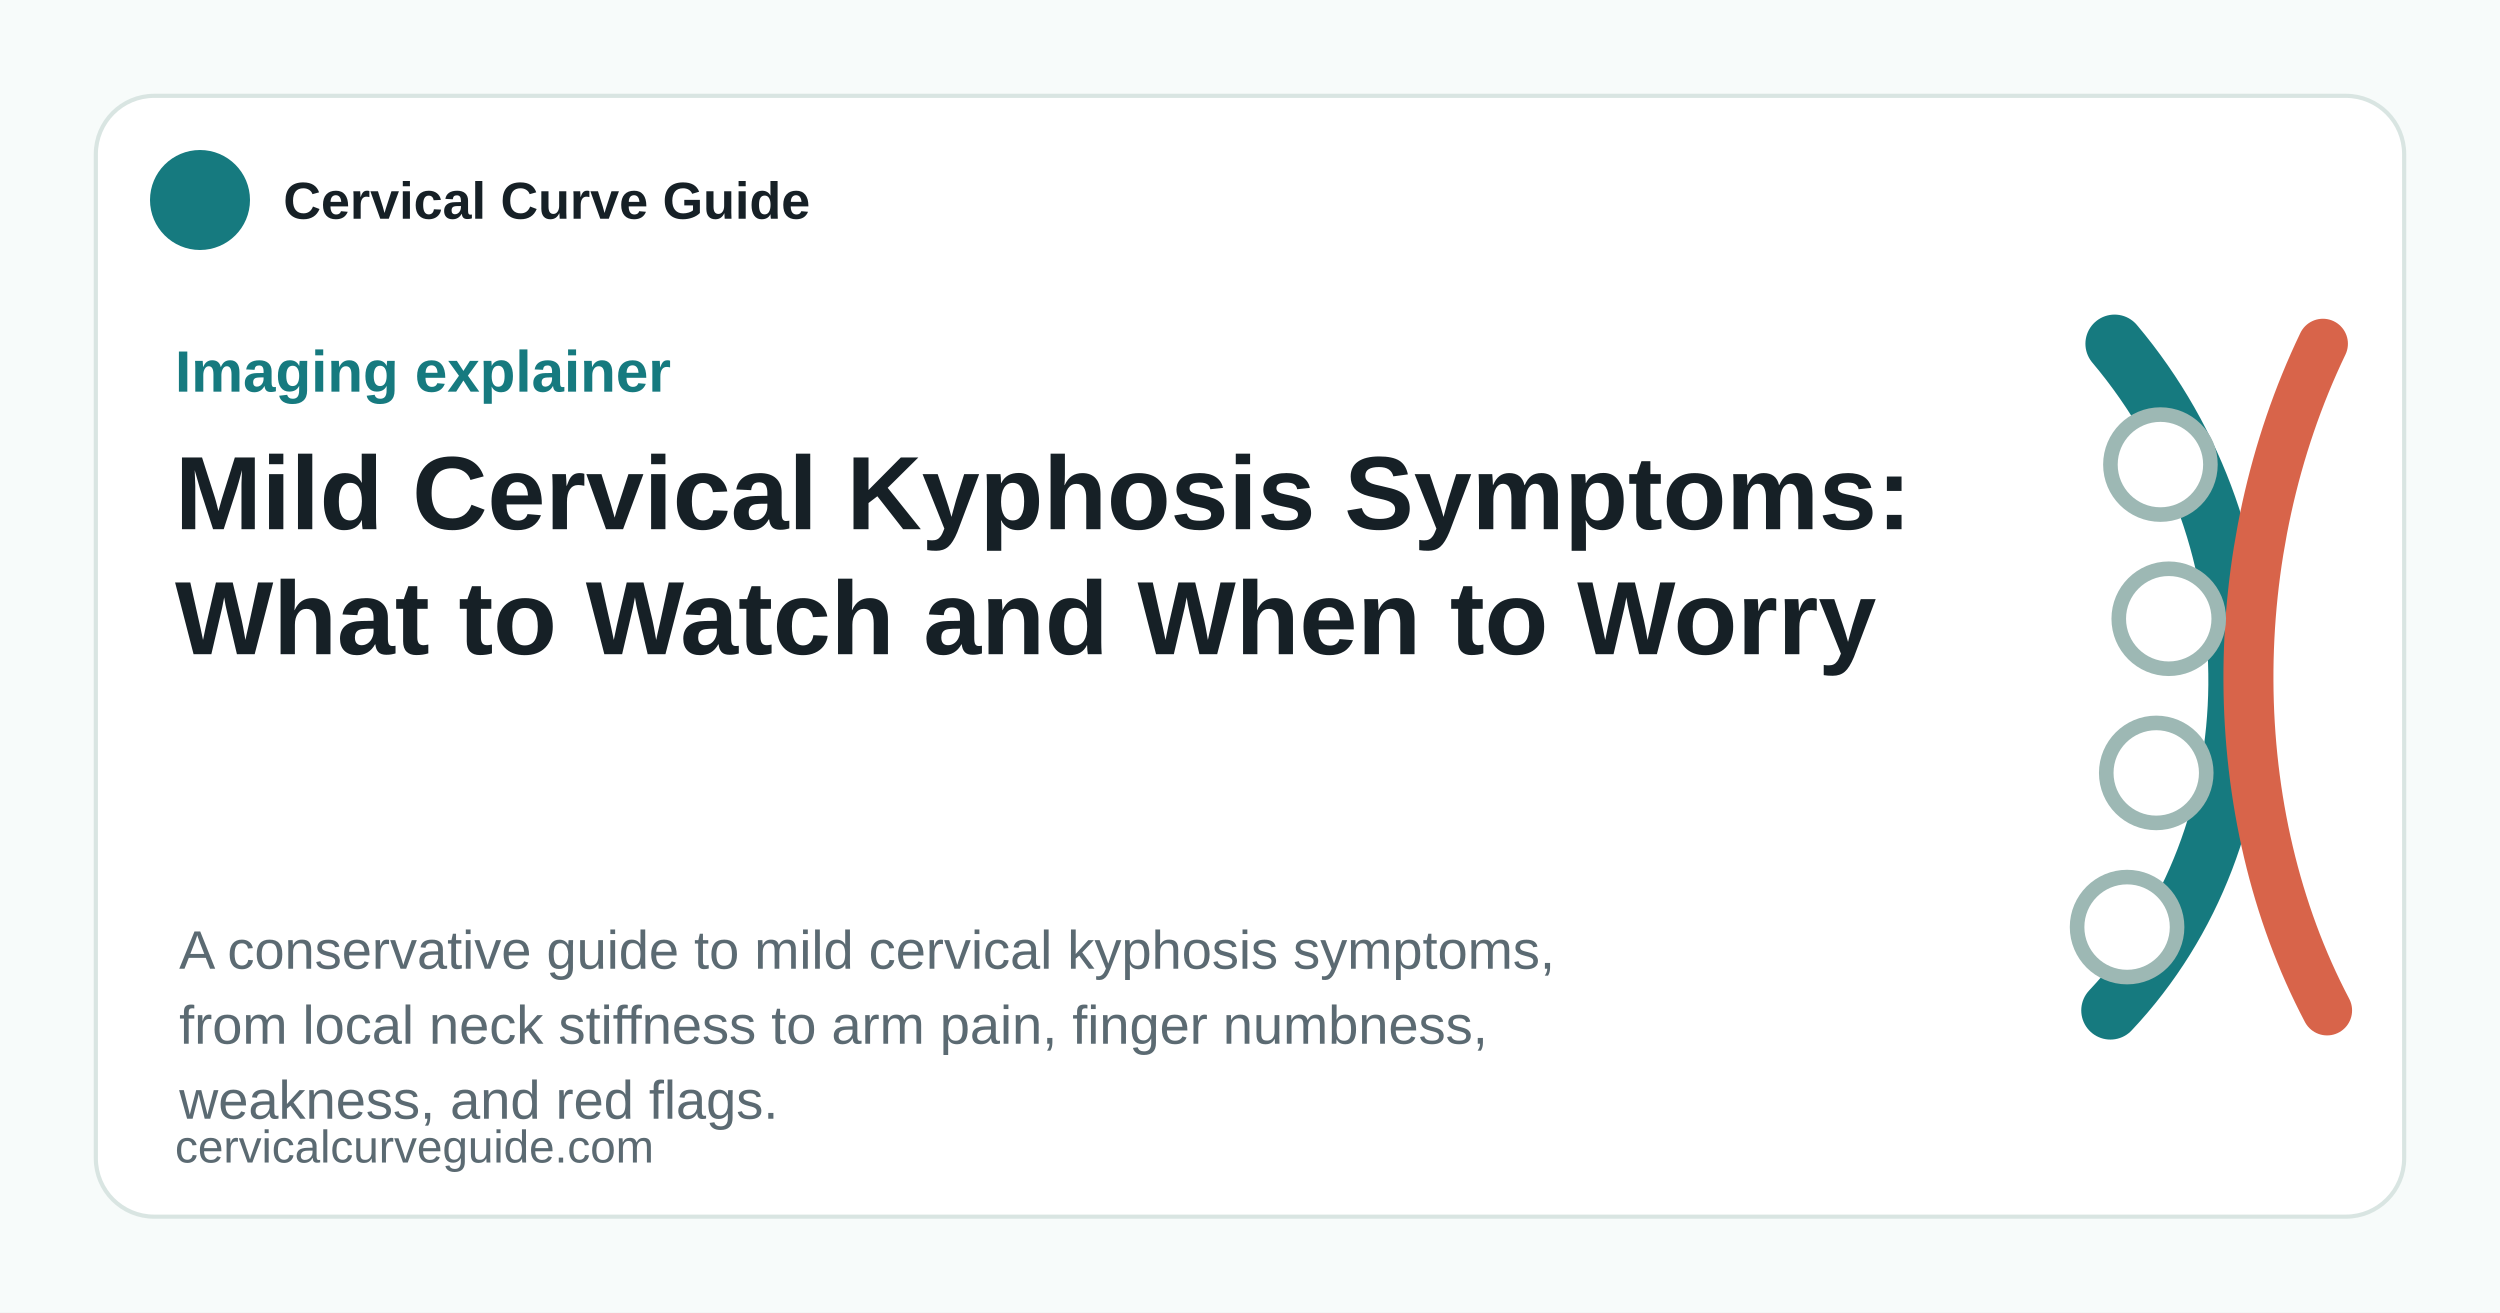
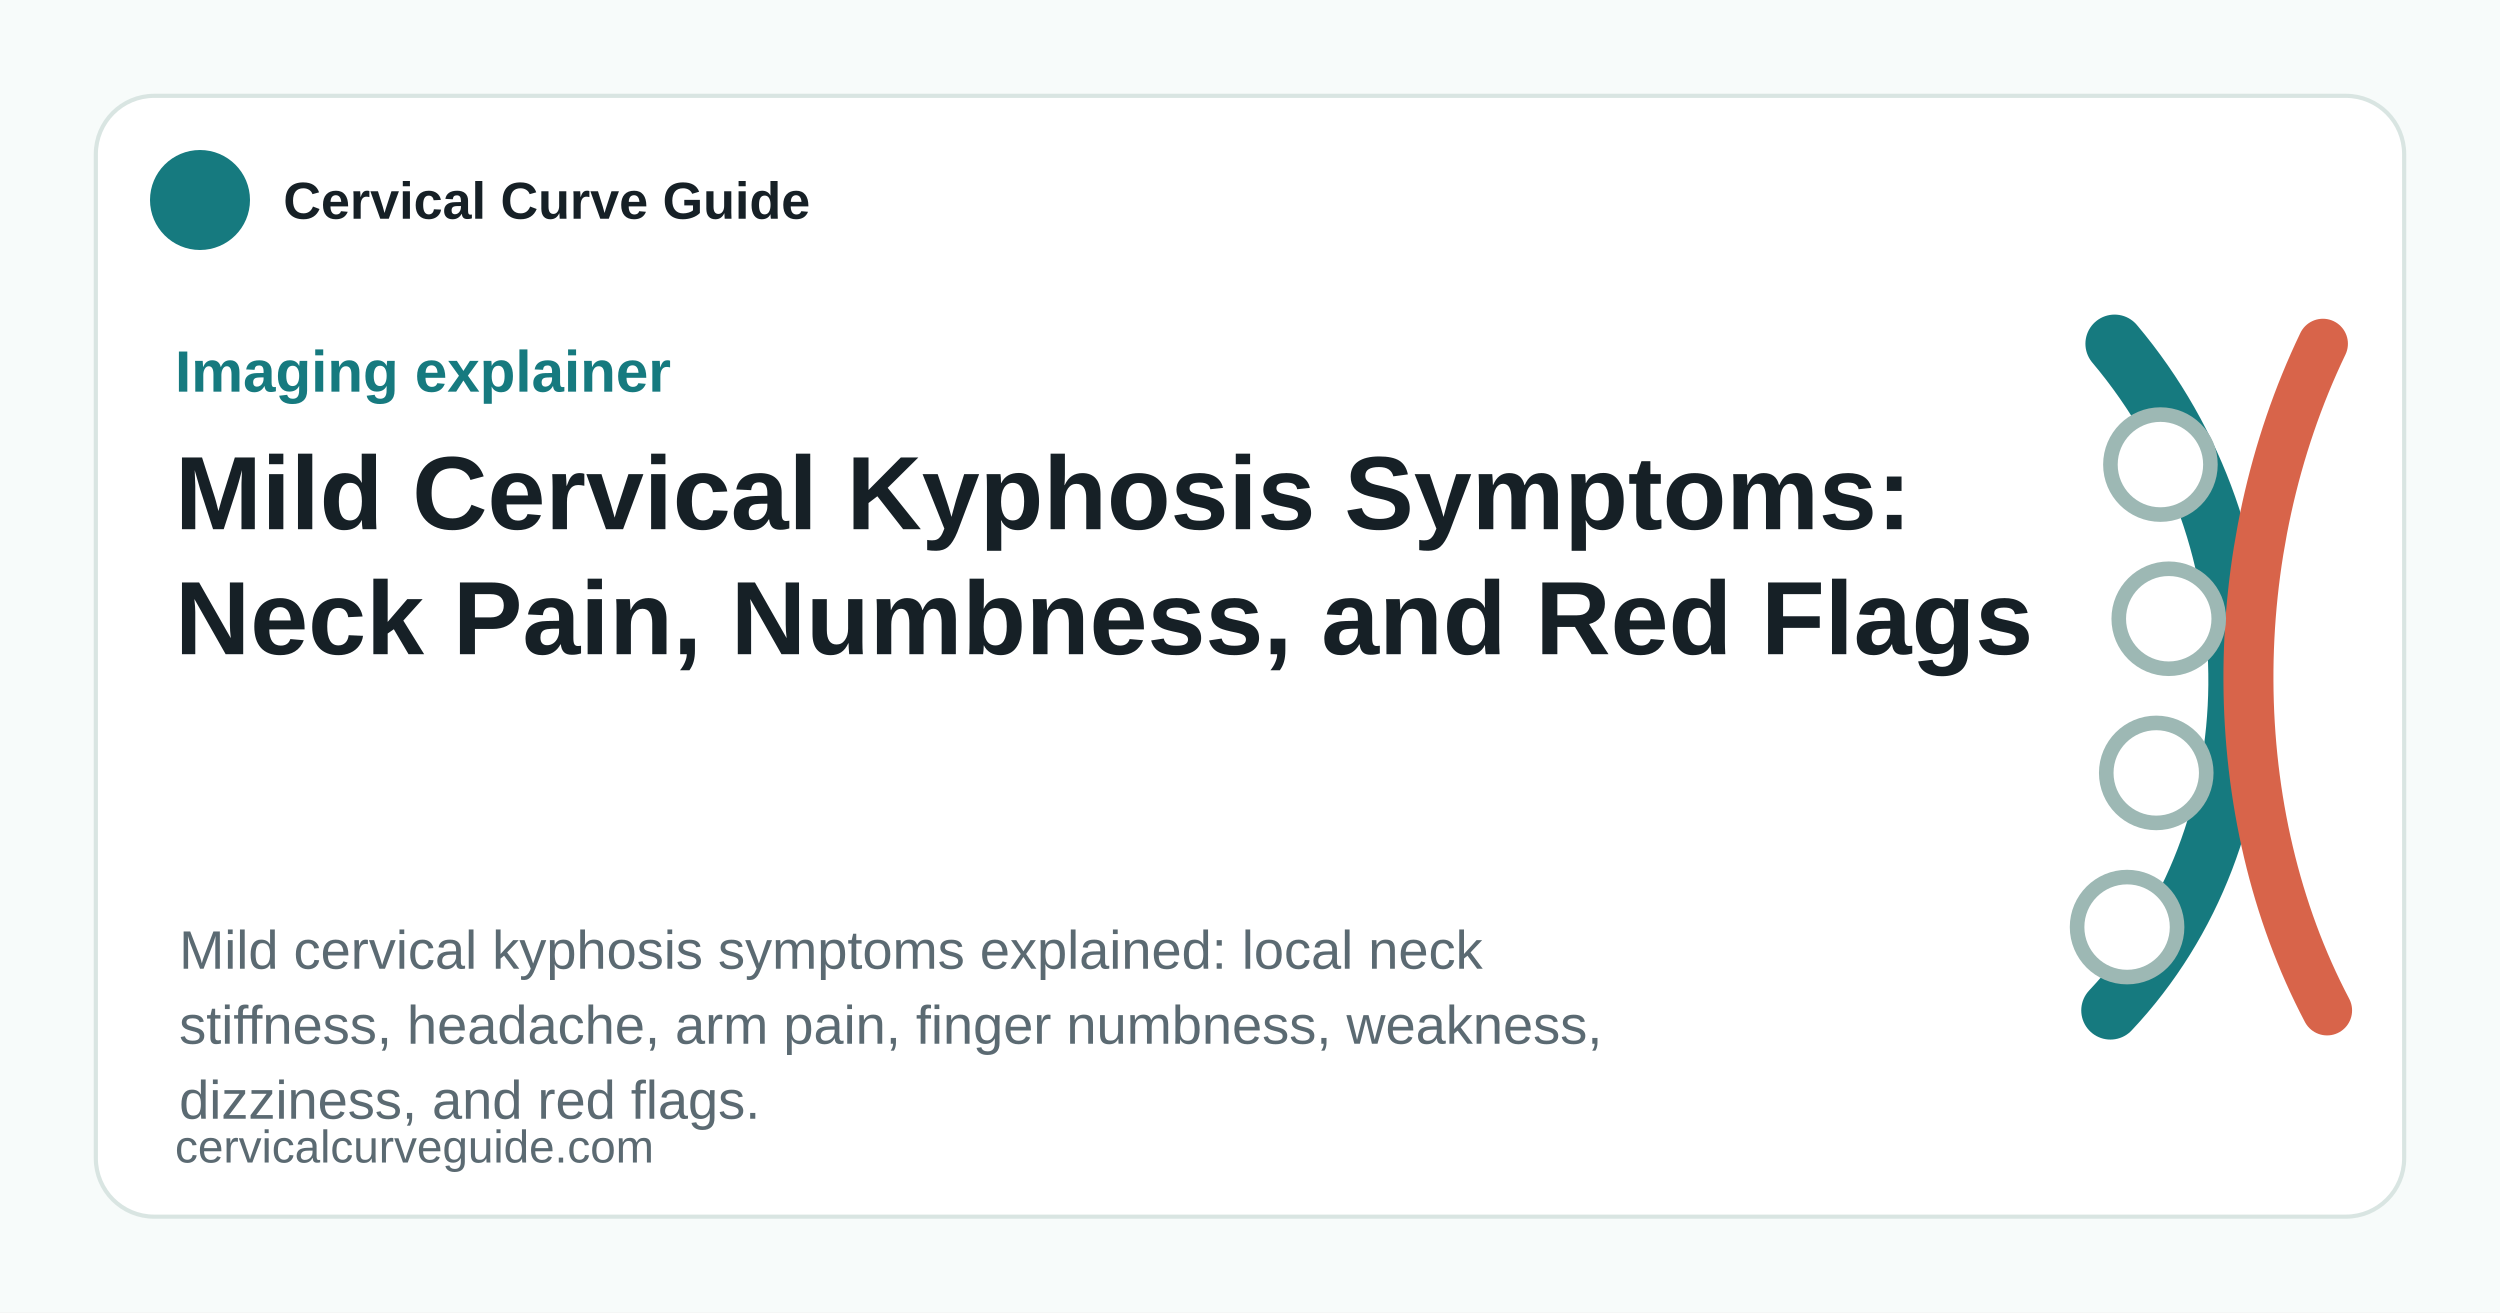
<svg xmlns="http://www.w3.org/2000/svg" viewBox="0 0 1200 630">
  <rect width="1200" height="630" fill="#f7fbfa" />
  <rect x="46" y="46" width="1108" height="538" rx="28" fill="#fff" stroke="#d9e5e2" stroke-width="2" />
  <circle cx="96" cy="96" r="24" fill="#167a7f" />
  <text x="136" y="105" fill="#162026" font-family="Arial, sans-serif" font-size="25" font-weight="800">Cervical Curve Guide</text>
  <text x="84" y="188" fill="#167a7f" font-family="Arial, sans-serif" font-size="28" font-weight="900">Imaging explainer</text>
  <text x="84" y="254" fill="#162026" font-family="Arial, sans-serif" font-size="50" font-weight="850">Mild Cervical Kyphosis Symptoms:</text>
-   <text x="84" y="314" fill="#162026" font-family="Arial, sans-serif" font-size="50" font-weight="850">What to Watch and When to Worry</text>
-   <text x="86" y="465" fill="#5b6a72" font-family="Arial, sans-serif" font-size="26">A conservative guide to mild cervical kyphosis symptoms,</text>
-   <text x="86" y="501" fill="#5b6a72" font-family="Arial, sans-serif" font-size="26">from local neck stiffness to arm pain, finger numbness,</text>
-   <text x="86" y="537" fill="#5b6a72" font-family="Arial, sans-serif" font-size="26">weakness, and red flags.</text>
+   <text x="84" y="314" fill="#162026" font-family="Arial, sans-serif" font-size="50" font-weight="850">Neck Pain, Numbness, and Red Flags</text>
+   <text x="86" y="465" fill="#5b6a72" font-family="Arial, sans-serif" font-size="26">Mild cervical kyphosis symptoms explained: local neck</text>
+   <text x="86" y="501" fill="#5b6a72" font-family="Arial, sans-serif" font-size="26">stiffness, headache, arm pain, finger numbness, weakness,</text>
+   <text x="86" y="537" fill="#5b6a72" font-family="Arial, sans-serif" font-size="26">dizziness, and red flags.</text>
  <text x="84" y="558" fill="#5b6a72" font-family="Arial, sans-serif" font-size="22">cervicalcurveguide.com</text>
  <g transform="translate(905 145)">
    <path d="M110 20 C190 115 188 255 108 340" fill="none" stroke="#167a7f" stroke-width="28" stroke-linecap="round" />
    <path d="M210 20 C162 120 162 245 212 340" fill="none" stroke="#d8644a" stroke-width="24" stroke-linecap="round" />
    <circle cx="132" cy="78" r="24" fill="#fff" stroke="#9db8b4" stroke-width="7" />
    <circle cx="136" cy="152" r="24" fill="#fff" stroke="#9db8b4" stroke-width="7" />
    <circle cx="130" cy="226" r="24" fill="#fff" stroke="#9db8b4" stroke-width="7" />
    <circle cx="116" cy="300" r="24" fill="#fff" stroke="#9db8b4" stroke-width="7" />
  </g>
</svg>
